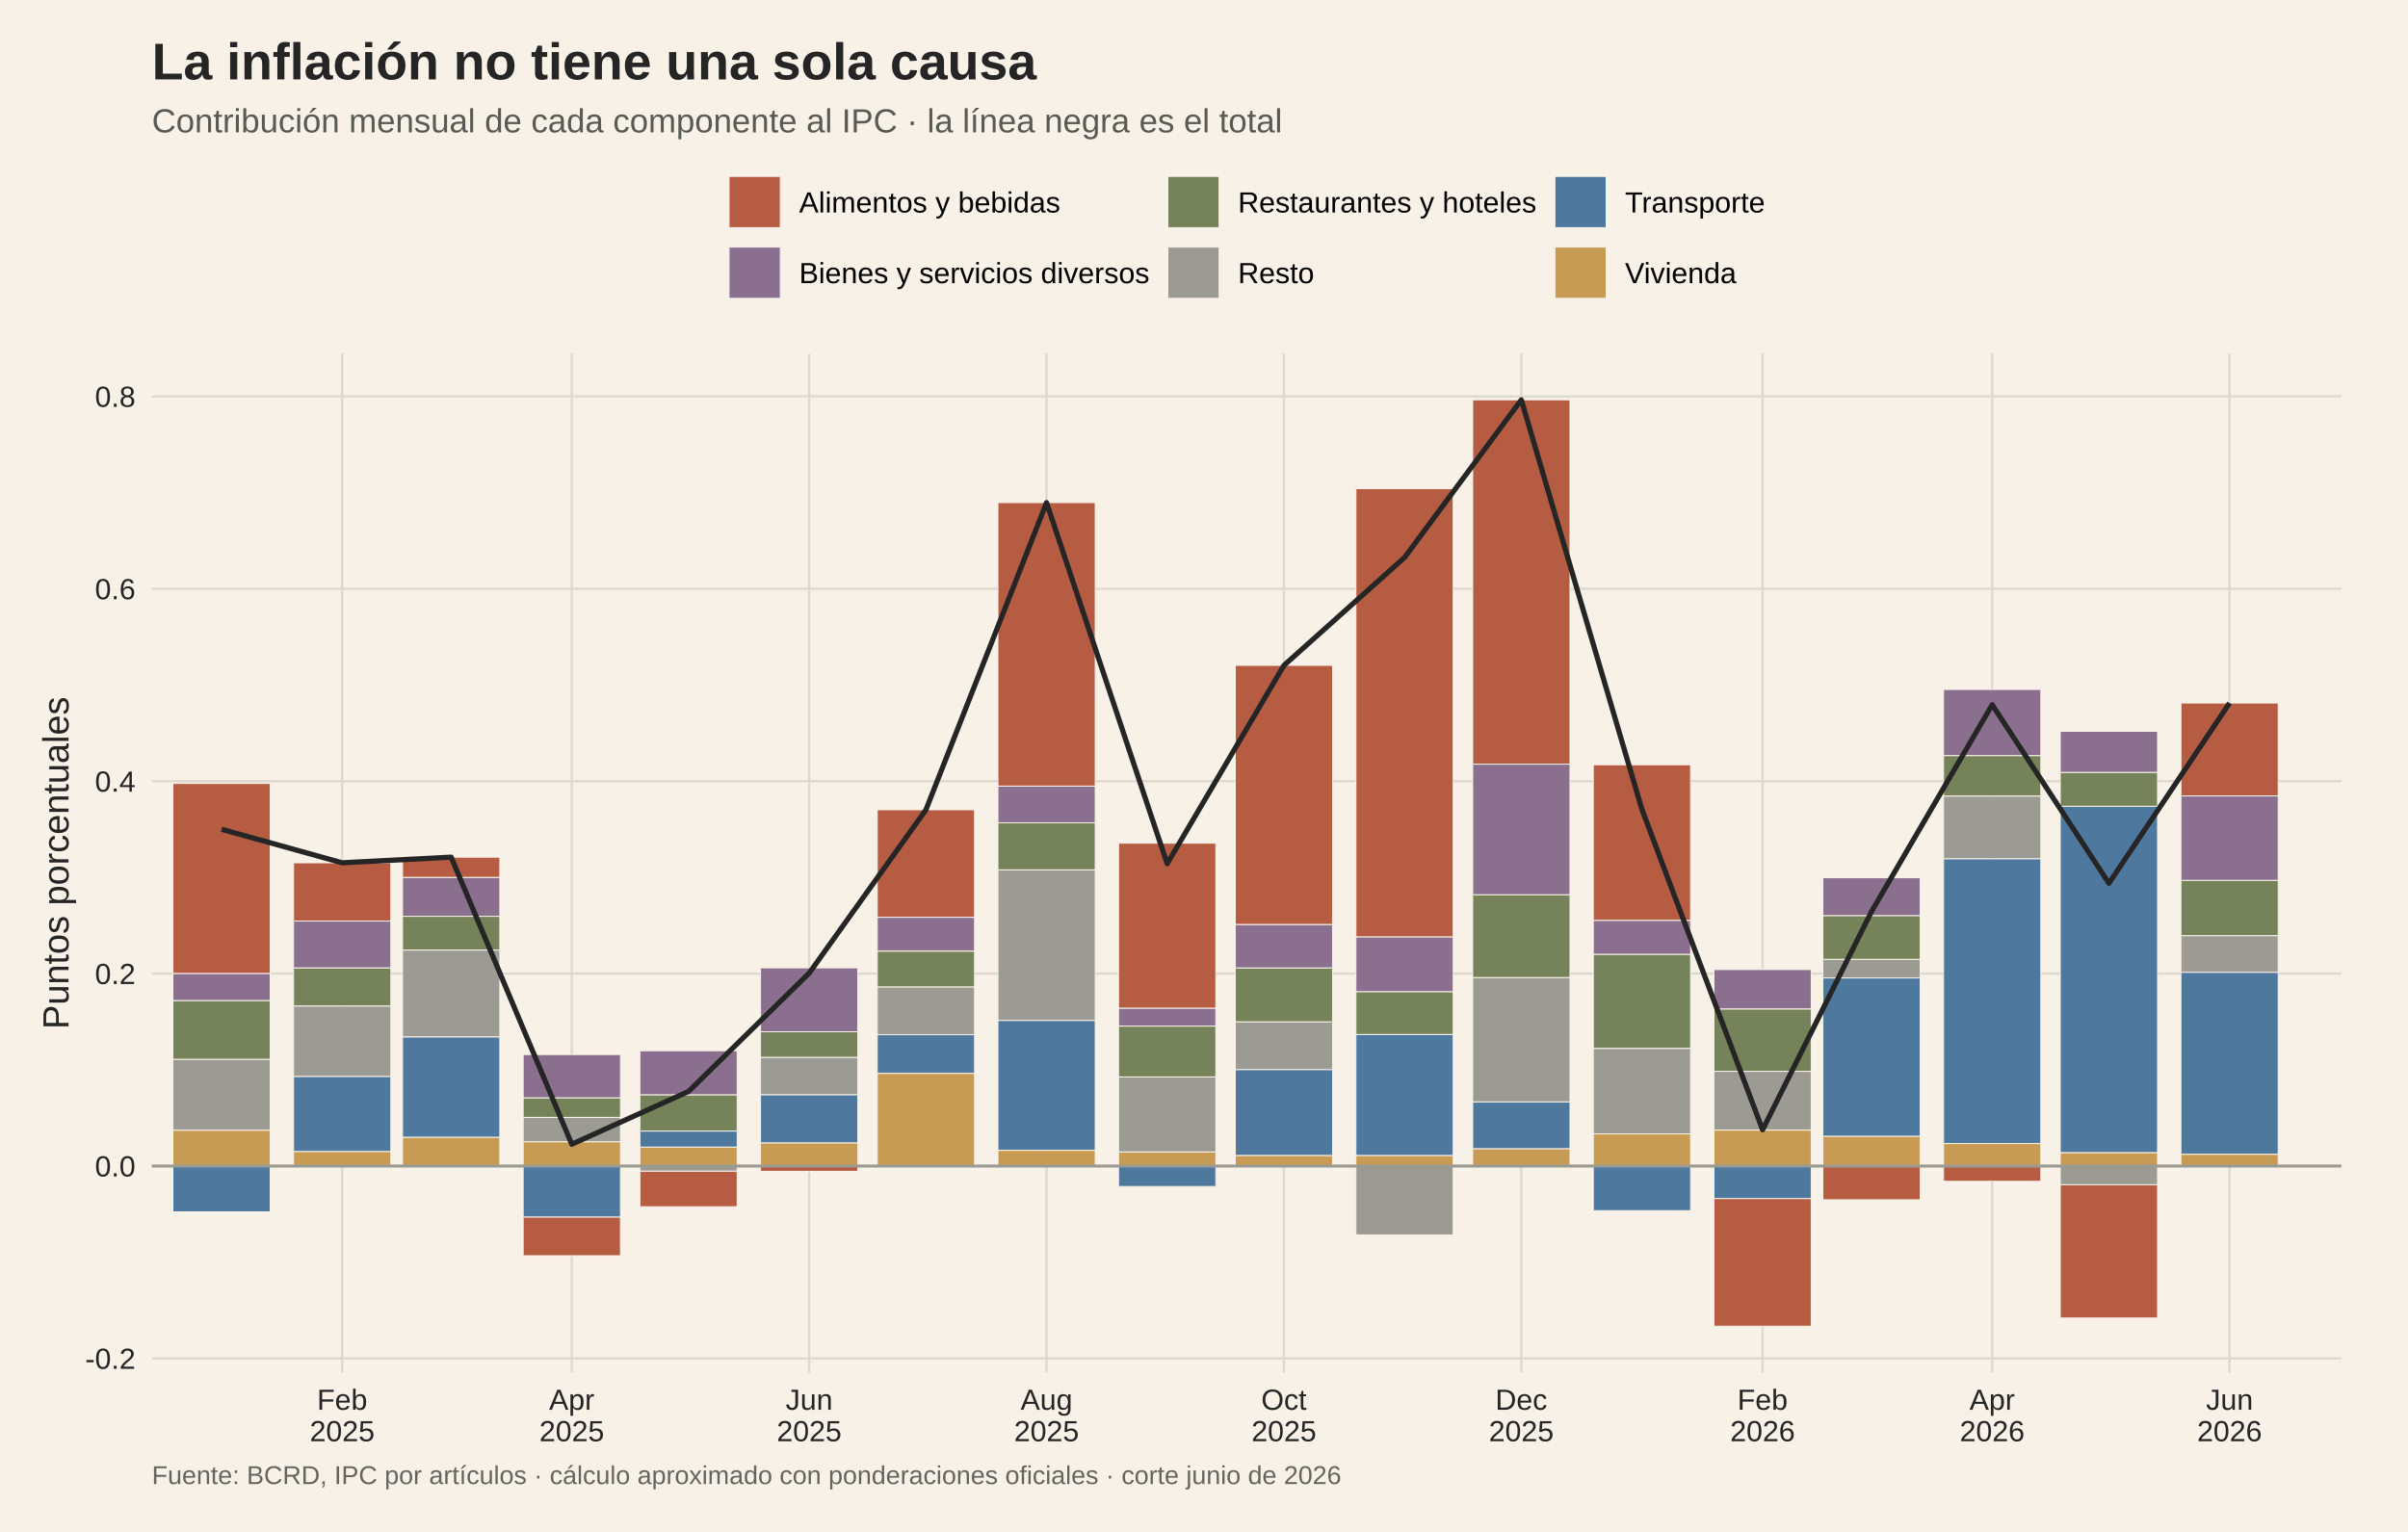
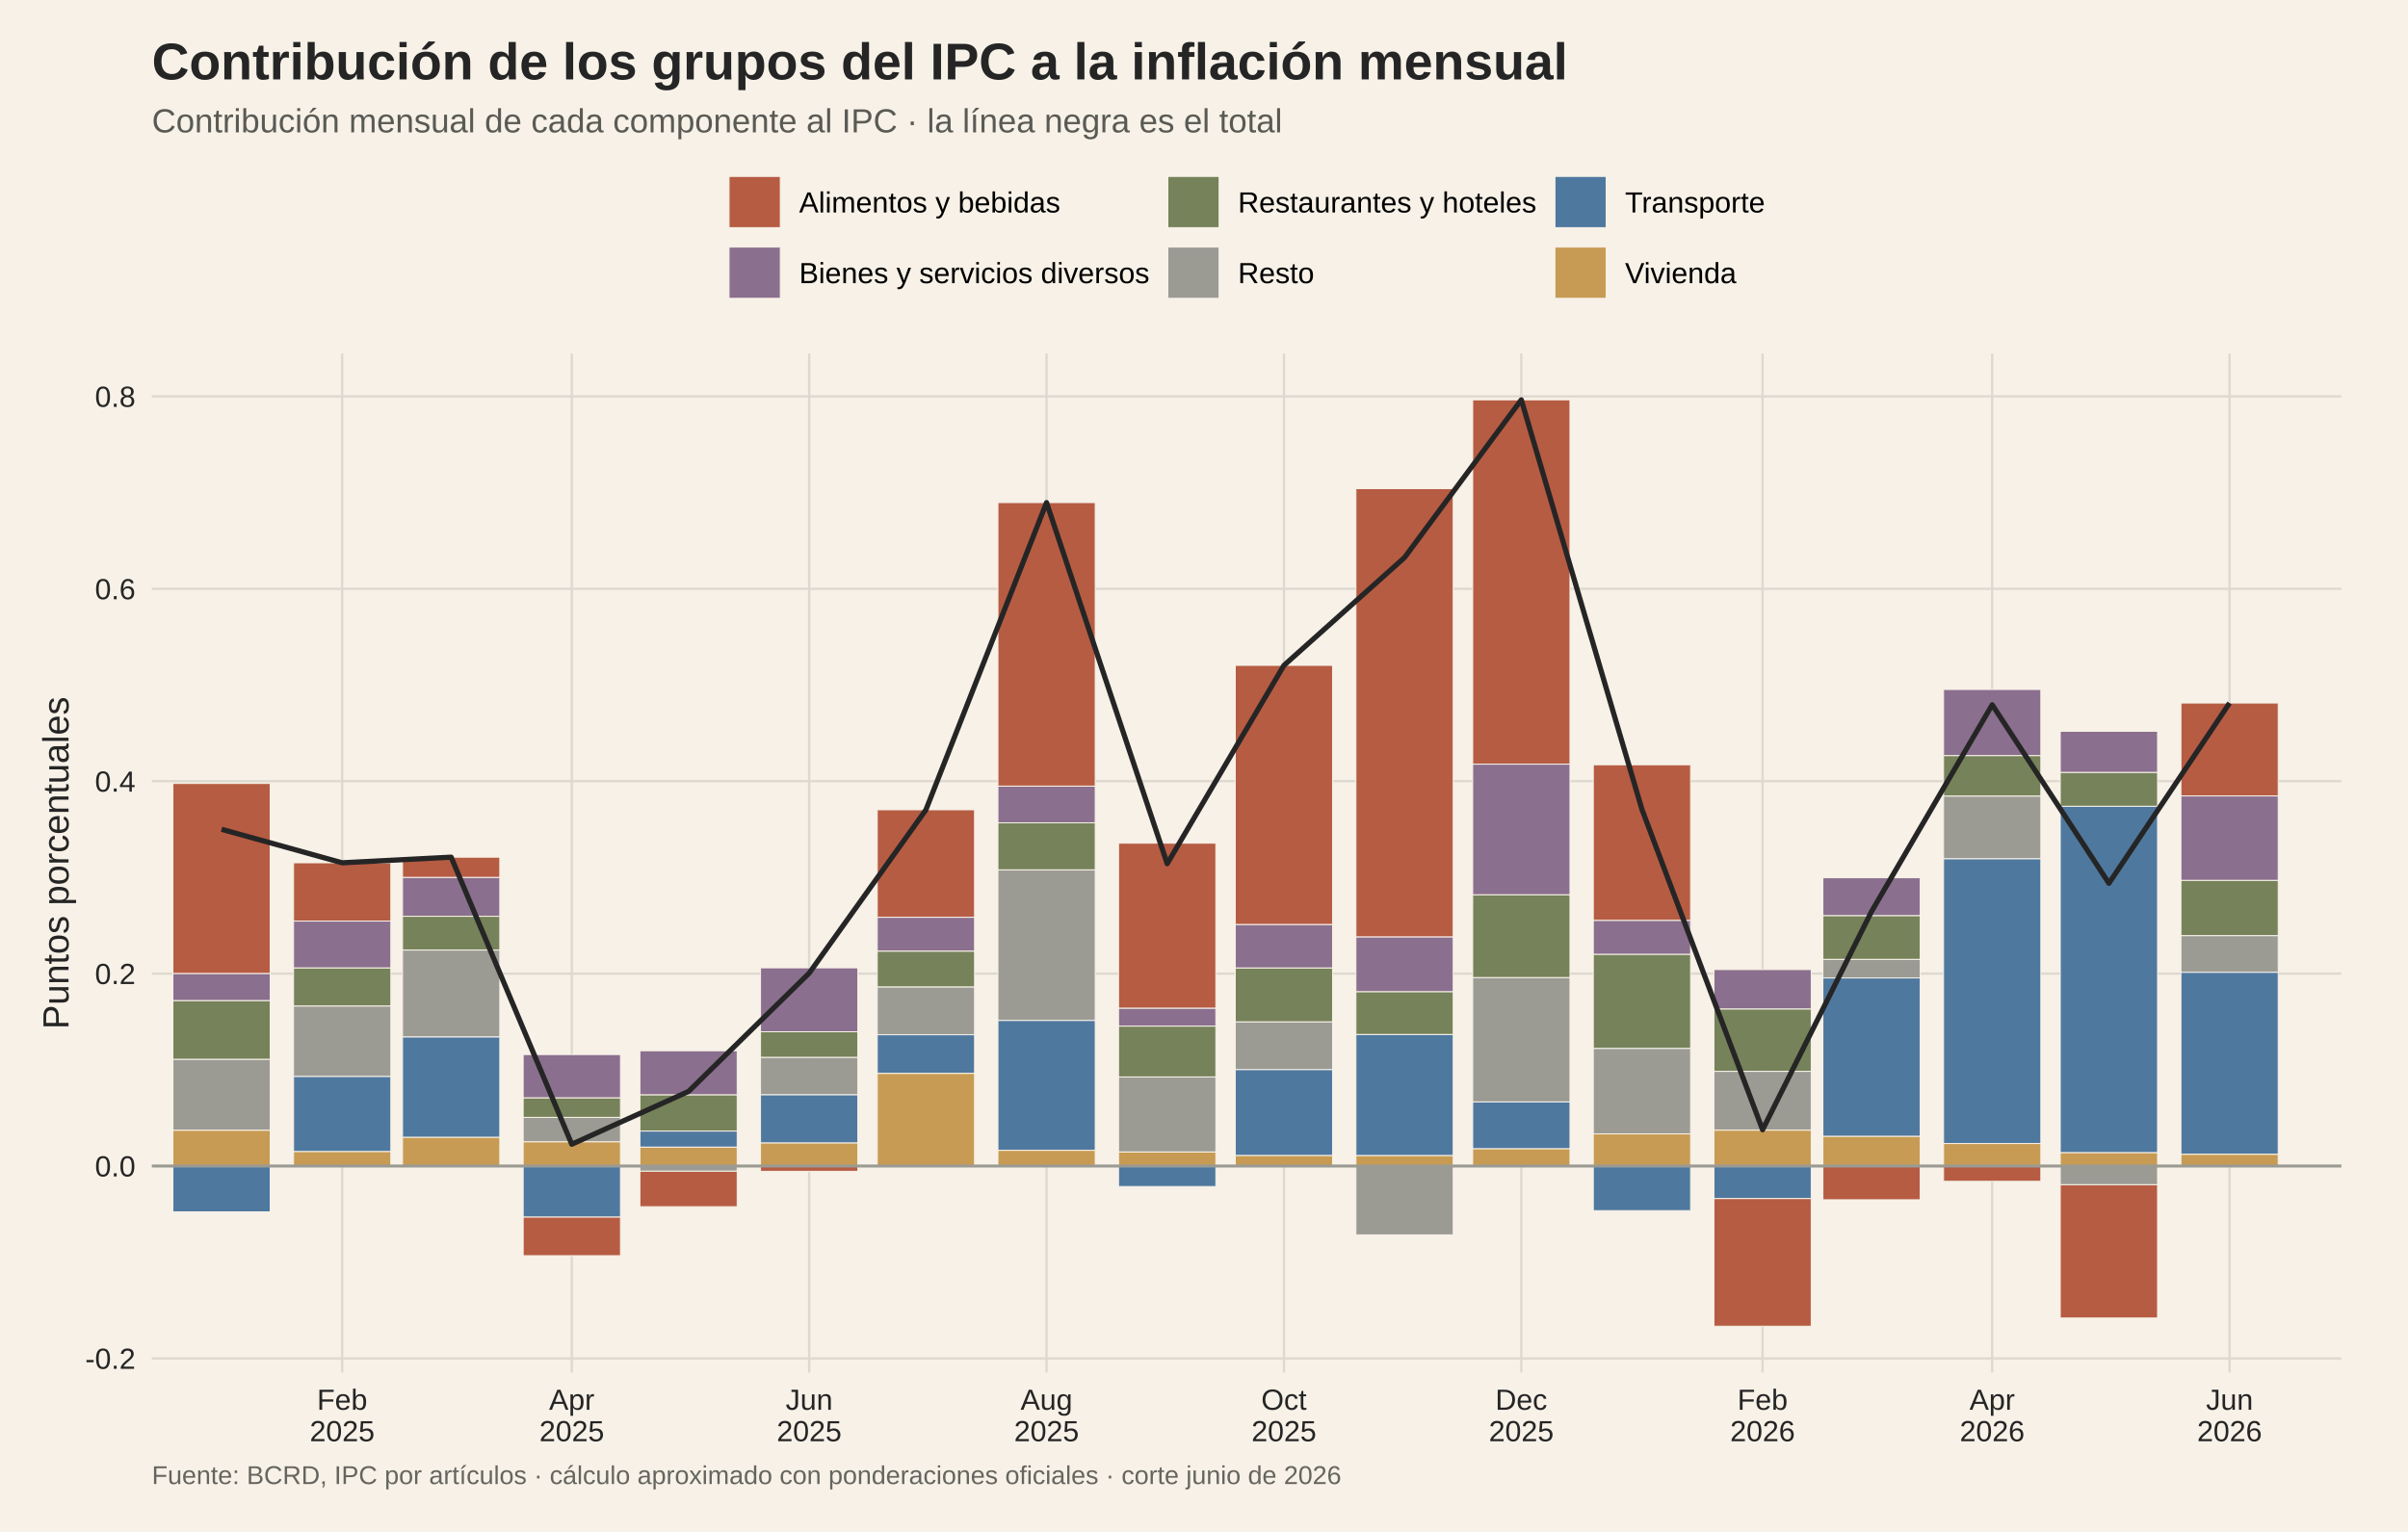
<svg xmlns="http://www.w3.org/2000/svg" width="792.00pt" height="504.00pt" viewBox="0 0 792.00 504.00">
  <g class="svglite">
    <defs>
      <style type="text/css">
    .svglite line, .svglite polyline, .svglite polygon, .svglite path, .svglite rect, .svglite circle {
      fill: none;
      stroke: #000000;
      stroke-linecap: round;
      stroke-linejoin: round;
      stroke-miterlimit: 10.00;
    }
    .svglite text {
      white-space: pre;
    }
    .svglite g.glyphgroup path {
      fill: inherit;
      stroke: none;
    }
  </style>
    </defs>
    <rect width="100%" height="100%" style="stroke: none; fill: #F7F1E7;" />
    <defs>
      <clipPath id="cpMC4wMHw3OTIuMDB8MC4wMHw1MDQuMDA=">
        <rect x="0.00" y="0.00" width="792.00" height="504.00" />
      </clipPath>
    </defs>
    <g clip-path="url(#cpMC4wMHw3OTIuMDB8MC4wMHw1MDQuMDA=)">
      <rect x="0" y="0.00" width="792.00" height="504.00" style="stroke-width: 1.16; stroke: none; fill: #F7F1E7;" />
    </g>
    <defs>
      <clipPath id="cpNDkuOTV8NzcwLjA4fDExNi4zMHw0NTEuNTY=">
        <rect x="49.95" y="116.30" width="720.13" height="335.26" />
      </clipPath>
    </defs>
    <g clip-path="url(#cpNDkuOTV8NzcwLjA4fDExNi4zMHw0NTEuNTY=)">
      <rect x="49.95" y="116.30" width="720.13" height="335.26" style="stroke-width: 1.16; stroke: none; fill: #F7F1E7;" />
      <polyline points="49.95,446.92 770.08,446.92 " style="stroke-width: 0.75; stroke: #DED9D0; stroke-linecap: butt;" />
      <polyline points="49.95,383.62 770.08,383.62 " style="stroke-width: 0.75; stroke: #DED9D0; stroke-linecap: butt;" />
      <polyline points="49.95,320.32 770.08,320.32 " style="stroke-width: 0.75; stroke: #DED9D0; stroke-linecap: butt;" />
      <polyline points="49.95,257.01 770.08,257.01 " style="stroke-width: 0.75; stroke: #DED9D0; stroke-linecap: butt;" />
      <polyline points="49.95,193.71 770.08,193.71 " style="stroke-width: 0.75; stroke: #DED9D0; stroke-linecap: butt;" />
      <polyline points="49.95,130.41 770.08,130.41 " style="stroke-width: 0.75; stroke: #DED9D0; stroke-linecap: butt;" />
      <polyline points="112.55,451.56 112.55,116.30 " style="stroke-width: 0.75; stroke: #DED9D0; stroke-linecap: butt;" />
      <polyline points="188.06,451.56 188.06,116.30 " style="stroke-width: 0.75; stroke: #DED9D0; stroke-linecap: butt;" />
      <polyline points="266.14,451.56 266.14,116.30 " style="stroke-width: 0.75; stroke: #DED9D0; stroke-linecap: butt;" />
      <polyline points="344.21,451.56 344.21,116.30 " style="stroke-width: 0.75; stroke: #DED9D0; stroke-linecap: butt;" />
      <polyline points="422.29,451.56 422.29,116.30 " style="stroke-width: 0.75; stroke: #DED9D0; stroke-linecap: butt;" />
      <polyline points="500.36,451.56 500.36,116.30 " style="stroke-width: 0.75; stroke: #DED9D0; stroke-linecap: butt;" />
      <polyline points="579.72,451.56 579.72,116.30 " style="stroke-width: 0.75; stroke: #DED9D0; stroke-linecap: butt;" />
      <polyline points="655.24,451.56 655.24,116.30 " style="stroke-width: 0.75; stroke: #DED9D0; stroke-linecap: butt;" />
      <polyline points="733.31,451.56 733.31,116.30 " style="stroke-width: 0.75; stroke: #DED9D0; stroke-linecap: butt;" />
      <rect x="56.87" y="257.77" width="32.00" height="62.55" style="stroke-width: 0.32; stroke: #F7F1E7; stroke-linecap: butt; stroke-linejoin: miter; fill: #B65C43;" />
      <rect x="56.87" y="320.32" width="32.00" height="8.91" style="stroke-width: 0.32; stroke: #F7F1E7; stroke-linecap: butt; stroke-linejoin: miter; fill: #8B6F8E;" />
      <rect x="56.87" y="329.23" width="32.00" height="19.32" style="stroke-width: 0.32; stroke: #F7F1E7; stroke-linecap: butt; stroke-linejoin: miter; fill: #76825A;" />
      <rect x="56.87" y="348.55" width="32.00" height="23.32" style="stroke-width: 0.32; stroke: #F7F1E7; stroke-linecap: butt; stroke-linejoin: miter; fill: #9B9B94;" />
      <rect x="56.87" y="383.62" width="32.00" height="15.07" style="stroke-width: 0.32; stroke: #F7F1E7; stroke-linecap: butt; stroke-linejoin: miter; fill: #4F789F;" />
      <rect x="56.87" y="371.87" width="32.00" height="11.75" style="stroke-width: 0.32; stroke: #F7F1E7; stroke-linecap: butt; stroke-linejoin: miter; fill: #C79B53;" />
      <rect x="96.55" y="283.86" width="32.00" height="19.17" style="stroke-width: 0.32; stroke: #F7F1E7; stroke-linecap: butt; stroke-linejoin: miter; fill: #B65C43;" />
      <rect x="96.55" y="303.03" width="32.00" height="15.45" style="stroke-width: 0.32; stroke: #F7F1E7; stroke-linecap: butt; stroke-linejoin: miter; fill: #8B6F8E;" />
      <rect x="96.55" y="318.48" width="32.00" height="12.53" style="stroke-width: 0.32; stroke: #F7F1E7; stroke-linecap: butt; stroke-linejoin: miter; fill: #76825A;" />
      <rect x="96.55" y="331.01" width="32.00" height="23.18" style="stroke-width: 0.32; stroke: #F7F1E7; stroke-linecap: butt; stroke-linejoin: miter; fill: #9B9B94;" />
      <rect x="96.55" y="354.19" width="32.00" height="24.70" style="stroke-width: 0.32; stroke: #F7F1E7; stroke-linecap: butt; stroke-linejoin: miter; fill: #4F789F;" />
      <rect x="96.55" y="378.89" width="32.00" height="4.73" style="stroke-width: 0.32; stroke: #F7F1E7; stroke-linecap: butt; stroke-linejoin: miter; fill: #C79B53;" />
      <rect x="132.39" y="282.01" width="32.00" height="6.69" style="stroke-width: 0.32; stroke: #F7F1E7; stroke-linecap: butt; stroke-linejoin: miter; fill: #B65C43;" />
      <rect x="132.39" y="288.70" width="32.00" height="12.77" style="stroke-width: 0.32; stroke: #F7F1E7; stroke-linecap: butt; stroke-linejoin: miter; fill: #8B6F8E;" />
      <rect x="132.39" y="301.47" width="32.00" height="11.11" style="stroke-width: 0.32; stroke: #F7F1E7; stroke-linecap: butt; stroke-linejoin: miter; fill: #76825A;" />
      <rect x="132.39" y="312.58" width="32.00" height="28.60" style="stroke-width: 0.32; stroke: #F7F1E7; stroke-linecap: butt; stroke-linejoin: miter; fill: #9B9B94;" />
      <rect x="132.39" y="341.19" width="32.00" height="33.02" style="stroke-width: 0.32; stroke: #F7F1E7; stroke-linecap: butt; stroke-linejoin: miter; fill: #4F789F;" />
      <rect x="132.39" y="374.20" width="32.00" height="9.41" style="stroke-width: 0.32; stroke: #F7F1E7; stroke-linecap: butt; stroke-linejoin: miter; fill: #C79B53;" />
      <rect x="172.07" y="400.38" width="32.00" height="12.74" style="stroke-width: 0.32; stroke: #F7F1E7; stroke-linecap: butt; stroke-linejoin: miter; fill: #B65C43;" />
      <rect x="172.07" y="346.95" width="32.00" height="14.28" style="stroke-width: 0.32; stroke: #F7F1E7; stroke-linecap: butt; stroke-linejoin: miter; fill: #8B6F8E;" />
      <rect x="172.07" y="361.23" width="32.00" height="6.40" style="stroke-width: 0.32; stroke: #F7F1E7; stroke-linecap: butt; stroke-linejoin: miter; fill: #76825A;" />
      <rect x="172.07" y="367.63" width="32.00" height="8.05" style="stroke-width: 0.32; stroke: #F7F1E7; stroke-linecap: butt; stroke-linejoin: miter; fill: #9B9B94;" />
      <rect x="172.07" y="383.62" width="32.00" height="16.76" style="stroke-width: 0.32; stroke: #F7F1E7; stroke-linecap: butt; stroke-linejoin: miter; fill: #4F789F;" />
      <rect x="172.07" y="375.68" width="32.00" height="7.94" style="stroke-width: 0.32; stroke: #F7F1E7; stroke-linecap: butt; stroke-linejoin: miter; fill: #C79B53;" />
      <rect x="210.46" y="385.29" width="32.00" height="11.71" style="stroke-width: 0.32; stroke: #F7F1E7; stroke-linecap: butt; stroke-linejoin: miter; fill: #B65C43;" />
      <rect x="210.46" y="345.70" width="32.00" height="14.54" style="stroke-width: 0.32; stroke: #F7F1E7; stroke-linecap: butt; stroke-linejoin: miter; fill: #8B6F8E;" />
      <rect x="210.46" y="360.24" width="32.00" height="11.90" style="stroke-width: 0.32; stroke: #F7F1E7; stroke-linecap: butt; stroke-linejoin: miter; fill: #76825A;" />
      <rect x="210.46" y="383.62" width="32.00" height="1.67" style="stroke-width: 0.32; stroke: #F7F1E7; stroke-linecap: butt; stroke-linejoin: miter; fill: #9B9B94;" />
      <rect x="210.46" y="372.13" width="32.00" height="5.29" style="stroke-width: 0.32; stroke: #F7F1E7; stroke-linecap: butt; stroke-linejoin: miter; fill: #4F789F;" />
      <rect x="210.46" y="377.43" width="32.00" height="6.19" style="stroke-width: 0.32; stroke: #F7F1E7; stroke-linecap: butt; stroke-linejoin: miter; fill: #C79B53;" />
      <rect x="250.14" y="383.62" width="32.00" height="1.74" style="stroke-width: 0.32; stroke: #F7F1E7; stroke-linecap: butt; stroke-linejoin: miter; fill: #B65C43;" />
      <rect x="250.14" y="318.42" width="32.00" height="21.03" style="stroke-width: 0.32; stroke: #F7F1E7; stroke-linecap: butt; stroke-linejoin: miter; fill: #8B6F8E;" />
      <rect x="250.14" y="339.45" width="32.00" height="8.47" style="stroke-width: 0.32; stroke: #F7F1E7; stroke-linecap: butt; stroke-linejoin: miter; fill: #76825A;" />
      <rect x="250.14" y="347.91" width="32.00" height="12.29" style="stroke-width: 0.32; stroke: #F7F1E7; stroke-linecap: butt; stroke-linejoin: miter; fill: #9B9B94;" />
      <rect x="250.14" y="360.21" width="32.00" height="15.85" style="stroke-width: 0.32; stroke: #F7F1E7; stroke-linecap: butt; stroke-linejoin: miter; fill: #4F789F;" />
      <rect x="250.14" y="376.06" width="32.00" height="7.56" style="stroke-width: 0.32; stroke: #F7F1E7; stroke-linecap: butt; stroke-linejoin: miter; fill: #C79B53;" />
      <rect x="288.54" y="266.42" width="32.00" height="35.38" style="stroke-width: 0.32; stroke: #F7F1E7; stroke-linecap: butt; stroke-linejoin: miter; fill: #B65C43;" />
      <rect x="288.54" y="301.80" width="32.00" height="11.17" style="stroke-width: 0.32; stroke: #F7F1E7; stroke-linecap: butt; stroke-linejoin: miter; fill: #8B6F8E;" />
      <rect x="288.54" y="312.96" width="32.00" height="11.78" style="stroke-width: 0.32; stroke: #F7F1E7; stroke-linecap: butt; stroke-linejoin: miter; fill: #76825A;" />
      <rect x="288.54" y="324.75" width="32.00" height="15.69" style="stroke-width: 0.32; stroke: #F7F1E7; stroke-linecap: butt; stroke-linejoin: miter; fill: #9B9B94;" />
      <rect x="288.54" y="340.43" width="32.00" height="12.73" style="stroke-width: 0.32; stroke: #F7F1E7; stroke-linecap: butt; stroke-linejoin: miter; fill: #4F789F;" />
      <rect x="288.54" y="353.17" width="32.00" height="30.45" style="stroke-width: 0.32; stroke: #F7F1E7; stroke-linecap: butt; stroke-linejoin: miter; fill: #C79B53;" />
      <rect x="328.22" y="165.36" width="32.00" height="93.29" style="stroke-width: 0.32; stroke: #F7F1E7; stroke-linecap: butt; stroke-linejoin: miter; fill: #B65C43;" />
      <rect x="328.22" y="258.65" width="32.00" height="12.06" style="stroke-width: 0.32; stroke: #F7F1E7; stroke-linecap: butt; stroke-linejoin: miter; fill: #8B6F8E;" />
      <rect x="328.22" y="270.71" width="32.00" height="15.49" style="stroke-width: 0.32; stroke: #F7F1E7; stroke-linecap: butt; stroke-linejoin: miter; fill: #76825A;" />
      <rect x="328.22" y="286.20" width="32.00" height="49.54" style="stroke-width: 0.32; stroke: #F7F1E7; stroke-linecap: butt; stroke-linejoin: miter; fill: #9B9B94;" />
      <rect x="328.22" y="335.75" width="32.00" height="42.73" style="stroke-width: 0.32; stroke: #F7F1E7; stroke-linecap: butt; stroke-linejoin: miter; fill: #4F789F;" />
      <rect x="328.22" y="378.47" width="32.00" height="5.14" style="stroke-width: 0.32; stroke: #F7F1E7; stroke-linecap: butt; stroke-linejoin: miter; fill: #C79B53;" />
      <rect x="367.89" y="277.41" width="32.00" height="54.33" style="stroke-width: 0.32; stroke: #F7F1E7; stroke-linecap: butt; stroke-linejoin: miter; fill: #B65C43;" />
      <rect x="367.89" y="331.74" width="32.00" height="5.87" style="stroke-width: 0.32; stroke: #F7F1E7; stroke-linecap: butt; stroke-linejoin: miter; fill: #8B6F8E;" />
      <rect x="367.89" y="337.61" width="32.00" height="16.71" style="stroke-width: 0.32; stroke: #F7F1E7; stroke-linecap: butt; stroke-linejoin: miter; fill: #76825A;" />
      <rect x="367.89" y="354.33" width="32.00" height="24.69" style="stroke-width: 0.32; stroke: #F7F1E7; stroke-linecap: butt; stroke-linejoin: miter; fill: #9B9B94;" />
      <rect x="367.89" y="383.62" width="32.00" height="6.74" style="stroke-width: 0.32; stroke: #F7F1E7; stroke-linecap: butt; stroke-linejoin: miter; fill: #4F789F;" />
      <rect x="367.89" y="379.02" width="32.00" height="4.60" style="stroke-width: 0.32; stroke: #F7F1E7; stroke-linecap: butt; stroke-linejoin: miter; fill: #C79B53;" />
      <rect x="406.29" y="218.91" width="32.00" height="85.29" style="stroke-width: 0.32; stroke: #F7F1E7; stroke-linecap: butt; stroke-linejoin: miter; fill: #B65C43;" />
      <rect x="406.29" y="304.20" width="32.00" height="14.29" style="stroke-width: 0.32; stroke: #F7F1E7; stroke-linecap: butt; stroke-linejoin: miter; fill: #8B6F8E;" />
      <rect x="406.29" y="318.49" width="32.00" height="17.74" style="stroke-width: 0.32; stroke: #F7F1E7; stroke-linecap: butt; stroke-linejoin: miter; fill: #76825A;" />
      <rect x="406.29" y="336.22" width="32.00" height="15.71" style="stroke-width: 0.32; stroke: #F7F1E7; stroke-linecap: butt; stroke-linejoin: miter; fill: #9B9B94;" />
      <rect x="406.29" y="351.93" width="32.00" height="28.26" style="stroke-width: 0.32; stroke: #F7F1E7; stroke-linecap: butt; stroke-linejoin: miter; fill: #4F789F;" />
      <rect x="406.29" y="380.19" width="32.00" height="3.43" style="stroke-width: 0.32; stroke: #F7F1E7; stroke-linecap: butt; stroke-linejoin: miter; fill: #C79B53;" />
      <rect x="445.97" y="160.76" width="32.00" height="147.52" style="stroke-width: 0.32; stroke: #F7F1E7; stroke-linecap: butt; stroke-linejoin: miter; fill: #B65C43;" />
      <rect x="445.97" y="308.28" width="32.00" height="18.04" style="stroke-width: 0.32; stroke: #F7F1E7; stroke-linecap: butt; stroke-linejoin: miter; fill: #8B6F8E;" />
      <rect x="445.97" y="326.31" width="32.00" height="14.05" style="stroke-width: 0.32; stroke: #F7F1E7; stroke-linecap: butt; stroke-linejoin: miter; fill: #76825A;" />
      <rect x="445.97" y="383.62" width="32.00" height="22.65" style="stroke-width: 0.32; stroke: #F7F1E7; stroke-linecap: butt; stroke-linejoin: miter; fill: #9B9B94;" />
      <rect x="445.97" y="340.37" width="32.00" height="39.84" style="stroke-width: 0.32; stroke: #F7F1E7; stroke-linecap: butt; stroke-linejoin: miter; fill: #4F789F;" />
      <rect x="445.97" y="380.20" width="32.00" height="3.41" style="stroke-width: 0.32; stroke: #F7F1E7; stroke-linecap: butt; stroke-linejoin: miter; fill: #C79B53;" />
      <rect x="484.37" y="131.54" width="32.00" height="119.88" style="stroke-width: 0.32; stroke: #F7F1E7; stroke-linecap: butt; stroke-linejoin: miter; fill: #B65C43;" />
      <rect x="484.37" y="251.42" width="32.00" height="42.99" style="stroke-width: 0.32; stroke: #F7F1E7; stroke-linecap: butt; stroke-linejoin: miter; fill: #8B6F8E;" />
      <rect x="484.37" y="294.41" width="32.00" height="27.24" style="stroke-width: 0.32; stroke: #F7F1E7; stroke-linecap: butt; stroke-linejoin: miter; fill: #76825A;" />
      <rect x="484.37" y="321.65" width="32.00" height="40.89" style="stroke-width: 0.32; stroke: #F7F1E7; stroke-linecap: butt; stroke-linejoin: miter; fill: #9B9B94;" />
      <rect x="484.37" y="362.55" width="32.00" height="15.42" style="stroke-width: 0.32; stroke: #F7F1E7; stroke-linecap: butt; stroke-linejoin: miter; fill: #4F789F;" />
      <rect x="484.37" y="377.97" width="32.00" height="5.65" style="stroke-width: 0.32; stroke: #F7F1E7; stroke-linecap: butt; stroke-linejoin: miter; fill: #C79B53;" />
      <rect x="524.04" y="251.61" width="32.00" height="51.24" style="stroke-width: 0.32; stroke: #F7F1E7; stroke-linecap: butt; stroke-linejoin: miter; fill: #B65C43;" />
      <rect x="524.04" y="302.84" width="32.00" height="11.17" style="stroke-width: 0.32; stroke: #F7F1E7; stroke-linecap: butt; stroke-linejoin: miter; fill: #8B6F8E;" />
      <rect x="524.04" y="314.01" width="32.00" height="30.95" style="stroke-width: 0.32; stroke: #F7F1E7; stroke-linecap: butt; stroke-linejoin: miter; fill: #76825A;" />
      <rect x="524.04" y="344.96" width="32.00" height="28.09" style="stroke-width: 0.32; stroke: #F7F1E7; stroke-linecap: butt; stroke-linejoin: miter; fill: #9B9B94;" />
      <rect x="524.04" y="383.62" width="32.00" height="14.68" style="stroke-width: 0.32; stroke: #F7F1E7; stroke-linecap: butt; stroke-linejoin: miter; fill: #4F789F;" />
      <rect x="524.04" y="373.05" width="32.00" height="10.57" style="stroke-width: 0.32; stroke: #F7F1E7; stroke-linecap: butt; stroke-linejoin: miter; fill: #C79B53;" />
      <rect x="563.72" y="394.30" width="32.00" height="42.02" style="stroke-width: 0.32; stroke: #F7F1E7; stroke-linecap: butt; stroke-linejoin: miter; fill: #B65C43;" />
      <rect x="563.72" y="318.99" width="32.00" height="13.00" style="stroke-width: 0.32; stroke: #F7F1E7; stroke-linecap: butt; stroke-linejoin: miter; fill: #8B6F8E;" />
      <rect x="563.72" y="332.00" width="32.00" height="20.49" style="stroke-width: 0.32; stroke: #F7F1E7; stroke-linecap: butt; stroke-linejoin: miter; fill: #76825A;" />
      <rect x="563.72" y="352.48" width="32.00" height="19.35" style="stroke-width: 0.32; stroke: #F7F1E7; stroke-linecap: butt; stroke-linejoin: miter; fill: #9B9B94;" />
      <rect x="563.72" y="383.62" width="32.00" height="10.68" style="stroke-width: 0.32; stroke: #F7F1E7; stroke-linecap: butt; stroke-linejoin: miter; fill: #4F789F;" />
      <rect x="563.72" y="371.83" width="32.00" height="11.78" style="stroke-width: 0.32; stroke: #F7F1E7; stroke-linecap: butt; stroke-linejoin: miter; fill: #C79B53;" />
      <rect x="599.56" y="383.62" width="32.00" height="11.10" style="stroke-width: 0.32; stroke: #F7F1E7; stroke-linecap: butt; stroke-linejoin: miter; fill: #B65C43;" />
      <rect x="599.56" y="288.78" width="32.00" height="12.50" style="stroke-width: 0.32; stroke: #F7F1E7; stroke-linecap: butt; stroke-linejoin: miter; fill: #8B6F8E;" />
      <rect x="599.56" y="301.29" width="32.00" height="14.36" style="stroke-width: 0.32; stroke: #F7F1E7; stroke-linecap: butt; stroke-linejoin: miter; fill: #76825A;" />
      <rect x="599.56" y="315.65" width="32.00" height="6.10" style="stroke-width: 0.32; stroke: #F7F1E7; stroke-linecap: butt; stroke-linejoin: miter; fill: #9B9B94;" />
      <rect x="599.56" y="321.75" width="32.00" height="52.13" style="stroke-width: 0.32; stroke: #F7F1E7; stroke-linecap: butt; stroke-linejoin: miter; fill: #4F789F;" />
      <rect x="599.56" y="373.88" width="32.00" height="9.73" style="stroke-width: 0.32; stroke: #F7F1E7; stroke-linecap: butt; stroke-linejoin: miter; fill: #C79B53;" />
      <rect x="639.24" y="383.62" width="32.00" height="5.03" style="stroke-width: 0.32; stroke: #F7F1E7; stroke-linecap: butt; stroke-linejoin: miter; fill: #B65C43;" />
      <rect x="639.24" y="226.84" width="32.00" height="21.78" style="stroke-width: 0.32; stroke: #F7F1E7; stroke-linecap: butt; stroke-linejoin: miter; fill: #8B6F8E;" />
      <rect x="639.24" y="248.62" width="32.00" height="13.30" style="stroke-width: 0.32; stroke: #F7F1E7; stroke-linecap: butt; stroke-linejoin: miter; fill: #76825A;" />
      <rect x="639.24" y="261.93" width="32.00" height="20.64" style="stroke-width: 0.32; stroke: #F7F1E7; stroke-linecap: butt; stroke-linejoin: miter; fill: #9B9B94;" />
      <rect x="639.24" y="282.57" width="32.00" height="93.66" style="stroke-width: 0.32; stroke: #F7F1E7; stroke-linecap: butt; stroke-linejoin: miter; fill: #4F789F;" />
      <rect x="639.24" y="376.23" width="32.00" height="7.38" style="stroke-width: 0.32; stroke: #F7F1E7; stroke-linecap: butt; stroke-linejoin: miter; fill: #C79B53;" />
      <rect x="677.63" y="389.75" width="32.00" height="43.87" style="stroke-width: 0.32; stroke: #F7F1E7; stroke-linecap: butt; stroke-linejoin: miter; fill: #B65C43;" />
      <rect x="677.63" y="240.60" width="32.00" height="13.56" style="stroke-width: 0.32; stroke: #F7F1E7; stroke-linecap: butt; stroke-linejoin: miter; fill: #8B6F8E;" />
      <rect x="677.63" y="254.16" width="32.00" height="11.13" style="stroke-width: 0.32; stroke: #F7F1E7; stroke-linecap: butt; stroke-linejoin: miter; fill: #76825A;" />
      <rect x="677.63" y="383.62" width="32.00" height="6.13" style="stroke-width: 0.32; stroke: #F7F1E7; stroke-linecap: butt; stroke-linejoin: miter; fill: #9B9B94;" />
      <rect x="677.63" y="265.28" width="32.00" height="113.97" style="stroke-width: 0.32; stroke: #F7F1E7; stroke-linecap: butt; stroke-linejoin: miter; fill: #4F789F;" />
      <rect x="677.63" y="379.26" width="32.00" height="4.36" style="stroke-width: 0.32; stroke: #F7F1E7; stroke-linecap: butt; stroke-linejoin: miter; fill: #C79B53;" />
      <rect x="717.31" y="231.29" width="32.00" height="30.57" style="stroke-width: 0.32; stroke: #F7F1E7; stroke-linecap: butt; stroke-linejoin: miter; fill: #B65C43;" />
      <rect x="717.31" y="261.87" width="32.00" height="27.80" style="stroke-width: 0.32; stroke: #F7F1E7; stroke-linecap: butt; stroke-linejoin: miter; fill: #8B6F8E;" />
      <rect x="717.31" y="289.66" width="32.00" height="18.19" style="stroke-width: 0.32; stroke: #F7F1E7; stroke-linecap: butt; stroke-linejoin: miter; fill: #76825A;" />
      <rect x="717.31" y="307.85" width="32.00" height="12.06" style="stroke-width: 0.32; stroke: #F7F1E7; stroke-linecap: butt; stroke-linejoin: miter; fill: #9B9B94;" />
      <rect x="717.31" y="319.91" width="32.00" height="59.87" style="stroke-width: 0.32; stroke: #F7F1E7; stroke-linecap: butt; stroke-linejoin: miter; fill: #4F789F;" />
      <rect x="717.31" y="379.78" width="32.00" height="3.84" style="stroke-width: 0.32; stroke: #F7F1E7; stroke-linecap: butt; stroke-linejoin: miter; fill: #C79B53;" />
      <polyline points="72.87,272.84 112.55,283.86 148.39,282.01 188.06,376.45 226.46,359.08 266.14,320.16 304.54,266.42 344.21,165.36 383.89,284.16 422.29,218.91 461.97,183.41 500.36,131.54 540.04,266.29 579.72,371.70 615.56,299.88 655.24,231.87 693.63,290.60 733.31,231.29 " style="stroke-width: 1.71; stroke: #252525; stroke-linecap: butt;" />
      <line x1="49.95" y1="383.62" x2="770.08" y2="383.62" style="stroke-width: 0.96; stroke: #9B9B94; stroke-linecap: butt;" />
    </g>
    <g clip-path="url(#cpMC4wMHw3OTIuMDB8MC4wMHw1MDQuMDA=)">
      <text x="44.57" y="450.35" text-anchor="end" style="font-size: 9.60px;fill: #252525; font-family: &quot;Arial&quot;;" textLength="16.52px" lengthAdjust="spacingAndGlyphs">-0.2</text>
      <text x="44.57" y="387.05" text-anchor="end" style="font-size: 9.60px;fill: #252525; font-family: &quot;Arial&quot;;" textLength="13.33px" lengthAdjust="spacingAndGlyphs">0.0</text>
      <text x="44.57" y="323.75" text-anchor="end" style="font-size: 9.60px;fill: #252525; font-family: &quot;Arial&quot;;" textLength="13.33px" lengthAdjust="spacingAndGlyphs">0.2</text>
      <text x="44.57" y="260.45" text-anchor="end" style="font-size: 9.60px;fill: #252525; font-family: &quot;Arial&quot;;" textLength="13.33px" lengthAdjust="spacingAndGlyphs">0.4</text>
      <text x="44.57" y="197.15" text-anchor="end" style="font-size: 9.60px;fill: #252525; font-family: &quot;Arial&quot;;" textLength="13.33px" lengthAdjust="spacingAndGlyphs">0.6</text>
      <text x="44.57" y="133.85" text-anchor="end" style="font-size: 9.60px;fill: #252525; font-family: &quot;Arial&quot;;" textLength="13.33px" lengthAdjust="spacingAndGlyphs">0.8</text>
      <text x="112.55" y="463.81" text-anchor="middle" style="font-size: 9.60px;fill: #252525; font-family: &quot;Arial&quot;;" textLength="16.52px" lengthAdjust="spacingAndGlyphs">Feb</text>
      <text x="112.55" y="474.17" text-anchor="middle" style="font-size: 9.60px;fill: #252525; font-family: &quot;Arial&quot;;" textLength="21.31px" lengthAdjust="spacingAndGlyphs">2025</text>
      <text x="188.06" y="463.81" text-anchor="middle" style="font-size: 9.60px;fill: #252525; font-family: &quot;Arial&quot;;" textLength="14.92px" lengthAdjust="spacingAndGlyphs">Apr</text>
      <text x="188.06" y="474.17" text-anchor="middle" style="font-size: 9.60px;fill: #252525; font-family: &quot;Arial&quot;;" textLength="21.31px" lengthAdjust="spacingAndGlyphs">2025</text>
      <text x="266.14" y="463.81" text-anchor="middle" style="font-size: 9.60px;fill: #252525; font-family: &quot;Arial&quot;;" textLength="15.45px" lengthAdjust="spacingAndGlyphs">Jun</text>
      <text x="266.14" y="474.17" text-anchor="middle" style="font-size: 9.60px;fill: #252525; font-family: &quot;Arial&quot;;" textLength="21.31px" lengthAdjust="spacingAndGlyphs">2025</text>
      <text x="344.21" y="463.81" text-anchor="middle" style="font-size: 9.60px;fill: #252525; font-family: &quot;Arial&quot;;" textLength="17.06px" lengthAdjust="spacingAndGlyphs">Aug</text>
      <text x="344.21" y="474.17" text-anchor="middle" style="font-size: 9.60px;fill: #252525; font-family: &quot;Arial&quot;;" textLength="21.31px" lengthAdjust="spacingAndGlyphs">2025</text>
      <text x="422.29" y="463.81" text-anchor="middle" style="font-size: 9.60px;fill: #252525; font-family: &quot;Arial&quot;;" textLength="14.94px" lengthAdjust="spacingAndGlyphs">Oct</text>
      <text x="422.29" y="474.17" text-anchor="middle" style="font-size: 9.60px;fill: #252525; font-family: &quot;Arial&quot;;" textLength="21.31px" lengthAdjust="spacingAndGlyphs">2025</text>
      <text x="500.36" y="463.81" text-anchor="middle" style="font-size: 9.60px;fill: #252525; font-family: &quot;Arial&quot;;" textLength="17.05px" lengthAdjust="spacingAndGlyphs">Dec</text>
      <text x="500.36" y="474.17" text-anchor="middle" style="font-size: 9.60px;fill: #252525; font-family: &quot;Arial&quot;;" textLength="21.31px" lengthAdjust="spacingAndGlyphs">2025</text>
      <text x="579.72" y="463.81" text-anchor="middle" style="font-size: 9.60px;fill: #252525; font-family: &quot;Arial&quot;;" textLength="16.52px" lengthAdjust="spacingAndGlyphs">Feb</text>
      <text x="579.72" y="474.17" text-anchor="middle" style="font-size: 9.60px;fill: #252525; font-family: &quot;Arial&quot;;" textLength="21.31px" lengthAdjust="spacingAndGlyphs">2026</text>
      <text x="655.24" y="463.81" text-anchor="middle" style="font-size: 9.60px;fill: #252525; font-family: &quot;Arial&quot;;" textLength="14.92px" lengthAdjust="spacingAndGlyphs">Apr</text>
      <text x="655.24" y="474.17" text-anchor="middle" style="font-size: 9.60px;fill: #252525; font-family: &quot;Arial&quot;;" textLength="21.31px" lengthAdjust="spacingAndGlyphs">2026</text>
      <text x="733.31" y="463.81" text-anchor="middle" style="font-size: 9.60px;fill: #252525; font-family: &quot;Arial&quot;;" textLength="15.45px" lengthAdjust="spacingAndGlyphs">Jun</text>
      <text x="733.31" y="474.17" text-anchor="middle" style="font-size: 9.60px;fill: #252525; font-family: &quot;Arial&quot;;" textLength="21.31px" lengthAdjust="spacingAndGlyphs">2026</text>
      <text transform="translate(22.54,283.93) rotate(-90)" text-anchor="middle" style="font-size: 12.00px;fill: #252525; font-family: &quot;Arial&quot;;" textLength="109.38px" lengthAdjust="spacingAndGlyphs">Puntos porcentuales</text>
      <rect x="239.79" y="58.04" width="16.85" height="16.85" style="stroke-width: 0.32; stroke: #F7F1E7; stroke-linecap: butt; stroke-linejoin: miter; fill: #B65C43;" />
      <rect x="239.79" y="81.30" width="16.85" height="16.85" style="stroke-width: 0.32; stroke: #F7F1E7; stroke-linecap: butt; stroke-linejoin: miter; fill: #8B6F8E;" />
      <rect x="384.12" y="58.04" width="16.85" height="16.85" style="stroke-width: 0.32; stroke: #F7F1E7; stroke-linecap: butt; stroke-linejoin: miter; fill: #76825A;" />
      <rect x="384.12" y="81.30" width="16.85" height="16.85" style="stroke-width: 0.32; stroke: #F7F1E7; stroke-linecap: butt; stroke-linejoin: miter; fill: #9B9B94;" />
      <rect x="511.42" y="58.04" width="16.85" height="16.85" style="stroke-width: 0.32; stroke: #F7F1E7; stroke-linecap: butt; stroke-linejoin: miter; fill: #4F789F;" />
      <rect x="511.42" y="81.30" width="16.85" height="16.85" style="stroke-width: 0.32; stroke: #F7F1E7; stroke-linecap: butt; stroke-linejoin: miter; fill: #C79B53;" />
      <text x="262.84" y="69.90" style="font-size: 9.60px; font-family: &quot;Arial&quot;;" textLength="85.80px" lengthAdjust="spacingAndGlyphs">Alimentos y bebidas</text>
      <text x="262.84" y="93.16" style="font-size: 9.60px; font-family: &quot;Arial&quot;;" textLength="115.09px" lengthAdjust="spacingAndGlyphs">Bienes y servicios diversos</text>
      <text x="407.17" y="69.90" style="font-size: 9.60px; font-family: &quot;Arial&quot;;" textLength="98.06px" lengthAdjust="spacingAndGlyphs">Restaurantes y hoteles</text>
      <text x="407.17" y="93.16" style="font-size: 9.60px; font-family: &quot;Arial&quot;;" textLength="25.05px" lengthAdjust="spacingAndGlyphs">Resto</text>
      <text x="534.47" y="69.90" style="font-size: 9.60px; font-family: &quot;Arial&quot;;" textLength="45.98px" lengthAdjust="spacingAndGlyphs">Transporte</text>
      <text x="534.47" y="93.16" style="font-size: 9.60px; font-family: &quot;Arial&quot;;" textLength="36.59px" lengthAdjust="spacingAndGlyphs">Vivienda</text>
      <text x="49.95" y="43.56" style="font-size: 11.00px;fill: #5A5A55; font-family: &quot;Arial&quot;;" textLength="372.06px" lengthAdjust="spacingAndGlyphs">Contribución mensual de cada componente al IPC · la línea negra es el total</text>
-       <text x="49.95" y="26.12" style="font-size: 17.00px; font-weight: bold;fill: #252525; font-family: &quot;Arial&quot;;" textLength="290.95px" lengthAdjust="spacingAndGlyphs">La inflación no tiene una sola causa</text>
+       <text x="49.95" y="26.12" style="font-size: 17.00px; font-weight: bold;fill: #252525; font-family: &quot;Arial&quot;;" textLength="465.67px" lengthAdjust="spacingAndGlyphs">Contribución de los grupos del IPC a la inflación mensual</text>
      <text x="49.95" y="488.26" style="font-size: 8.50px;fill: #65655F; font-family: &quot;Arial&quot;;" textLength="391.47px" lengthAdjust="spacingAndGlyphs">Fuente: BCRD, IPC por artículos · cálculo aproximado con ponderaciones oficiales · corte junio de 2026</text>
    </g>
  </g>
</svg>
